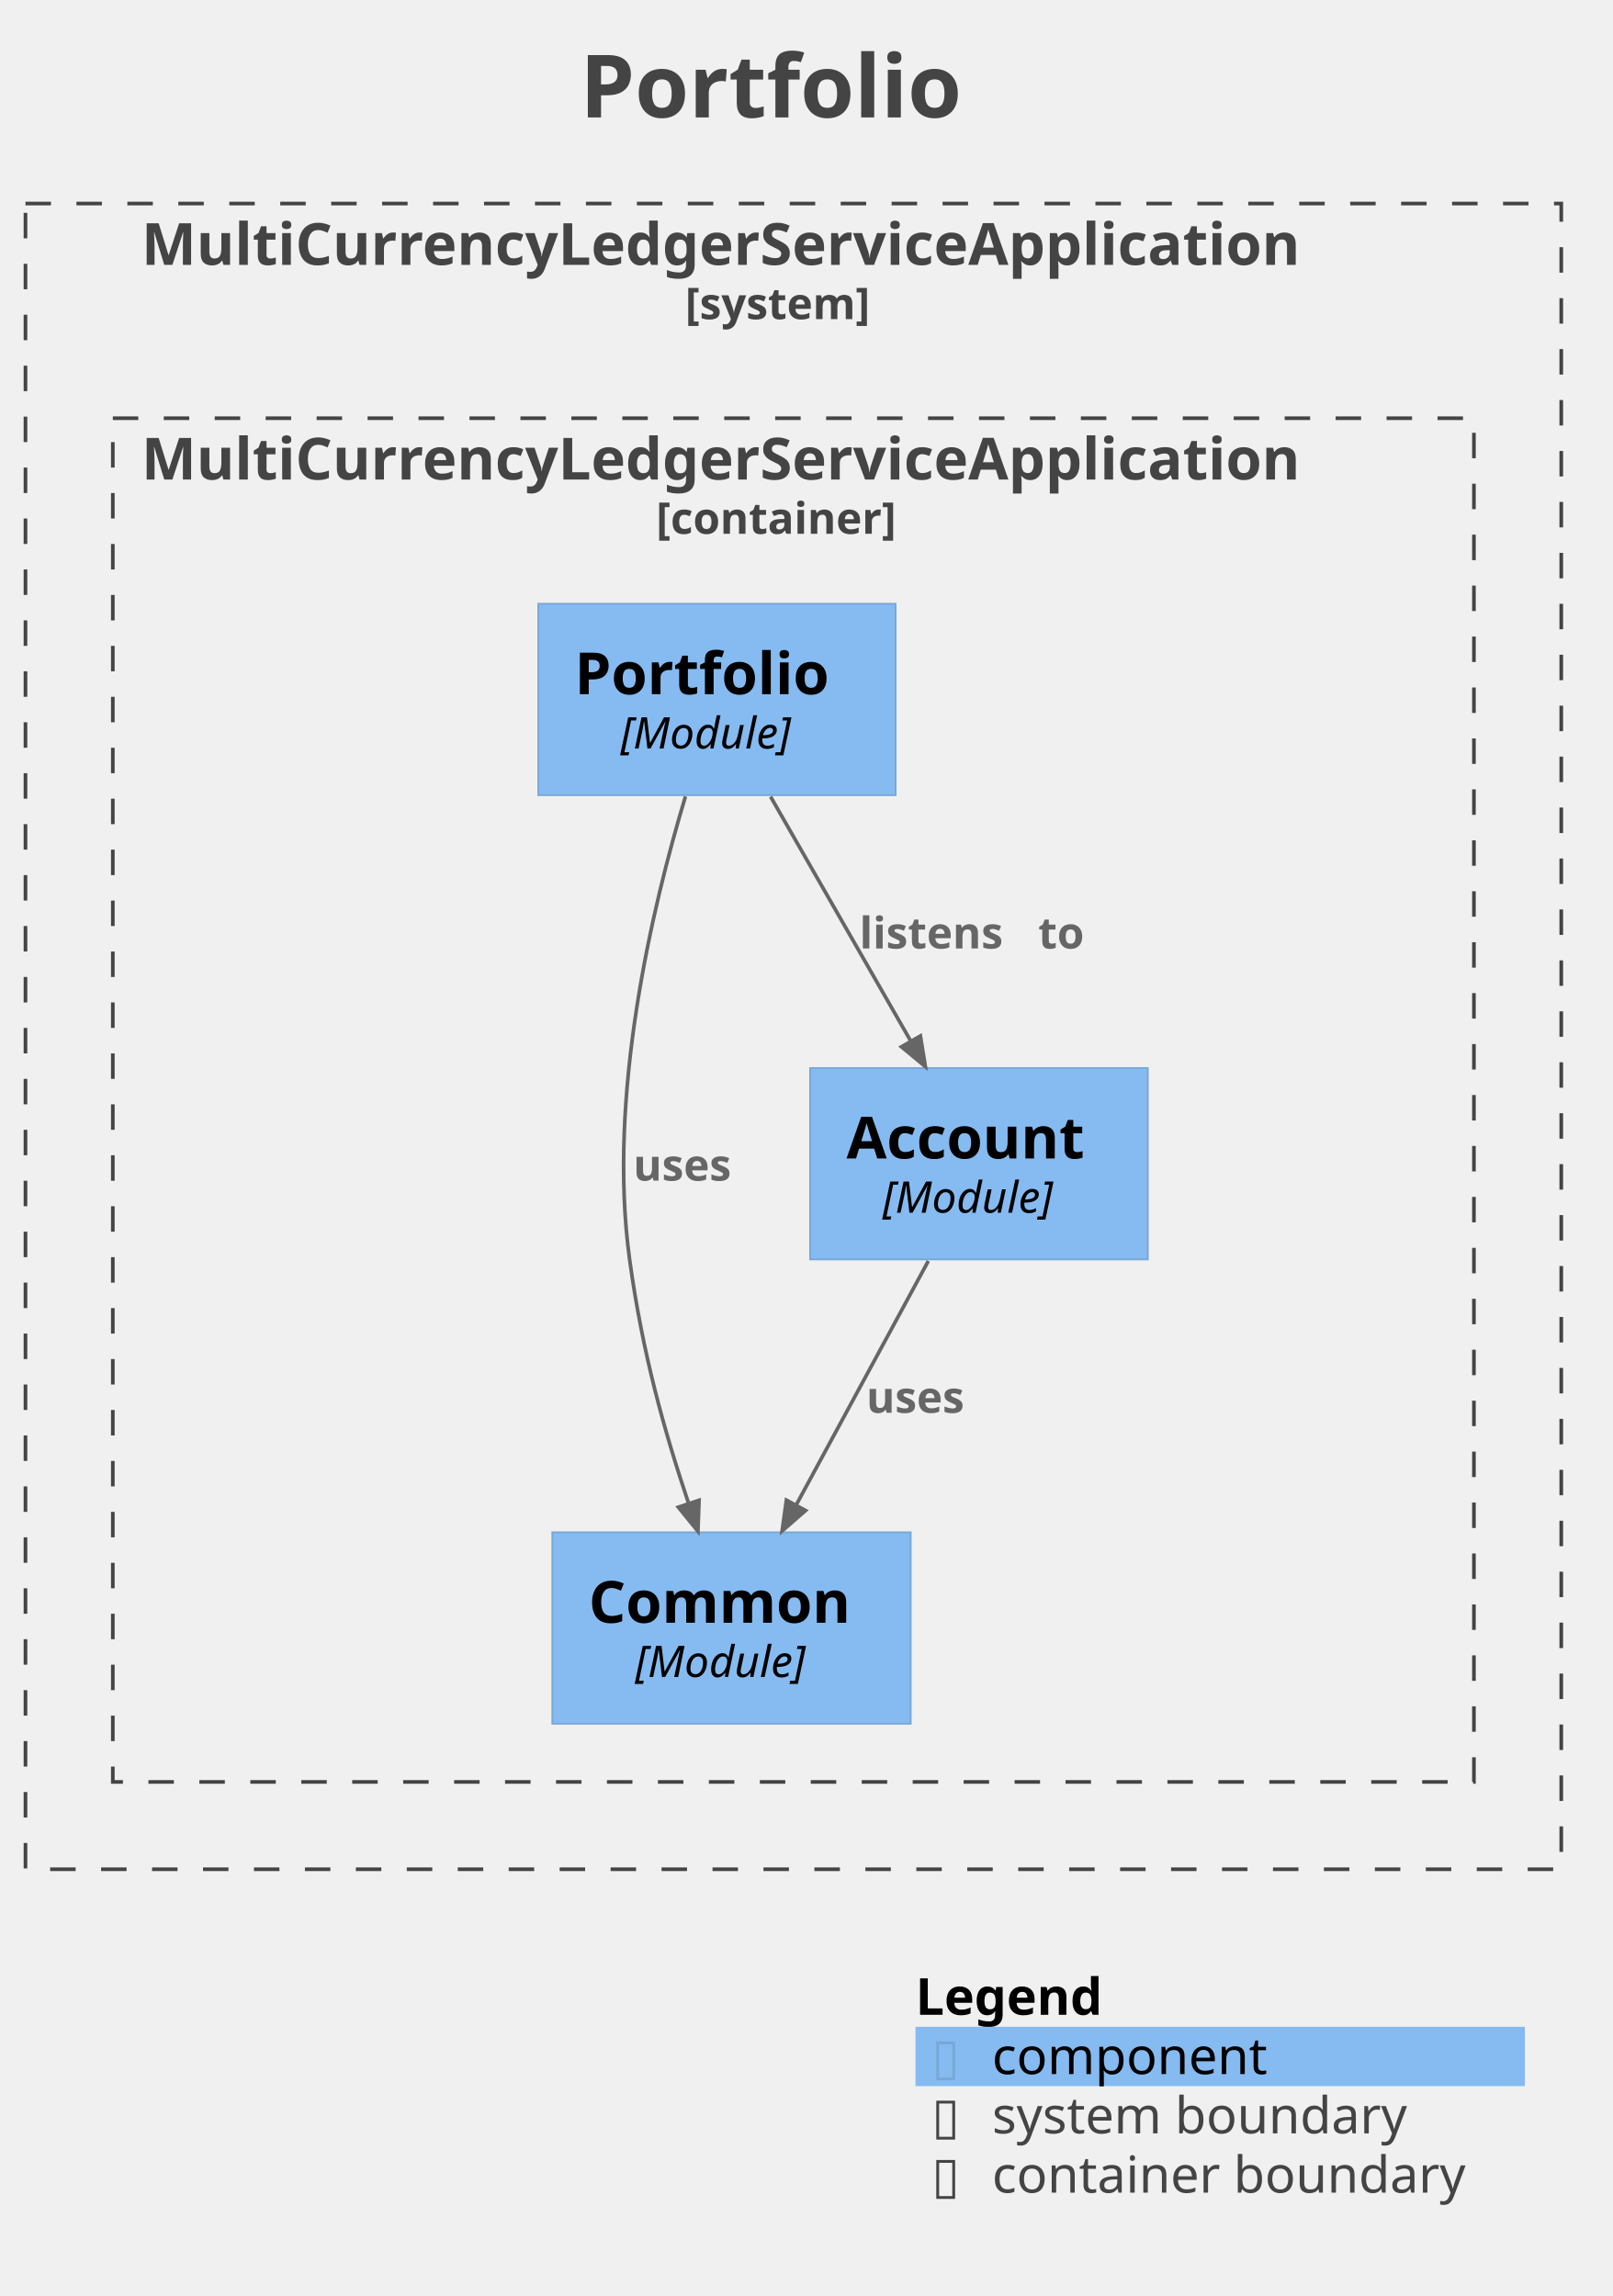
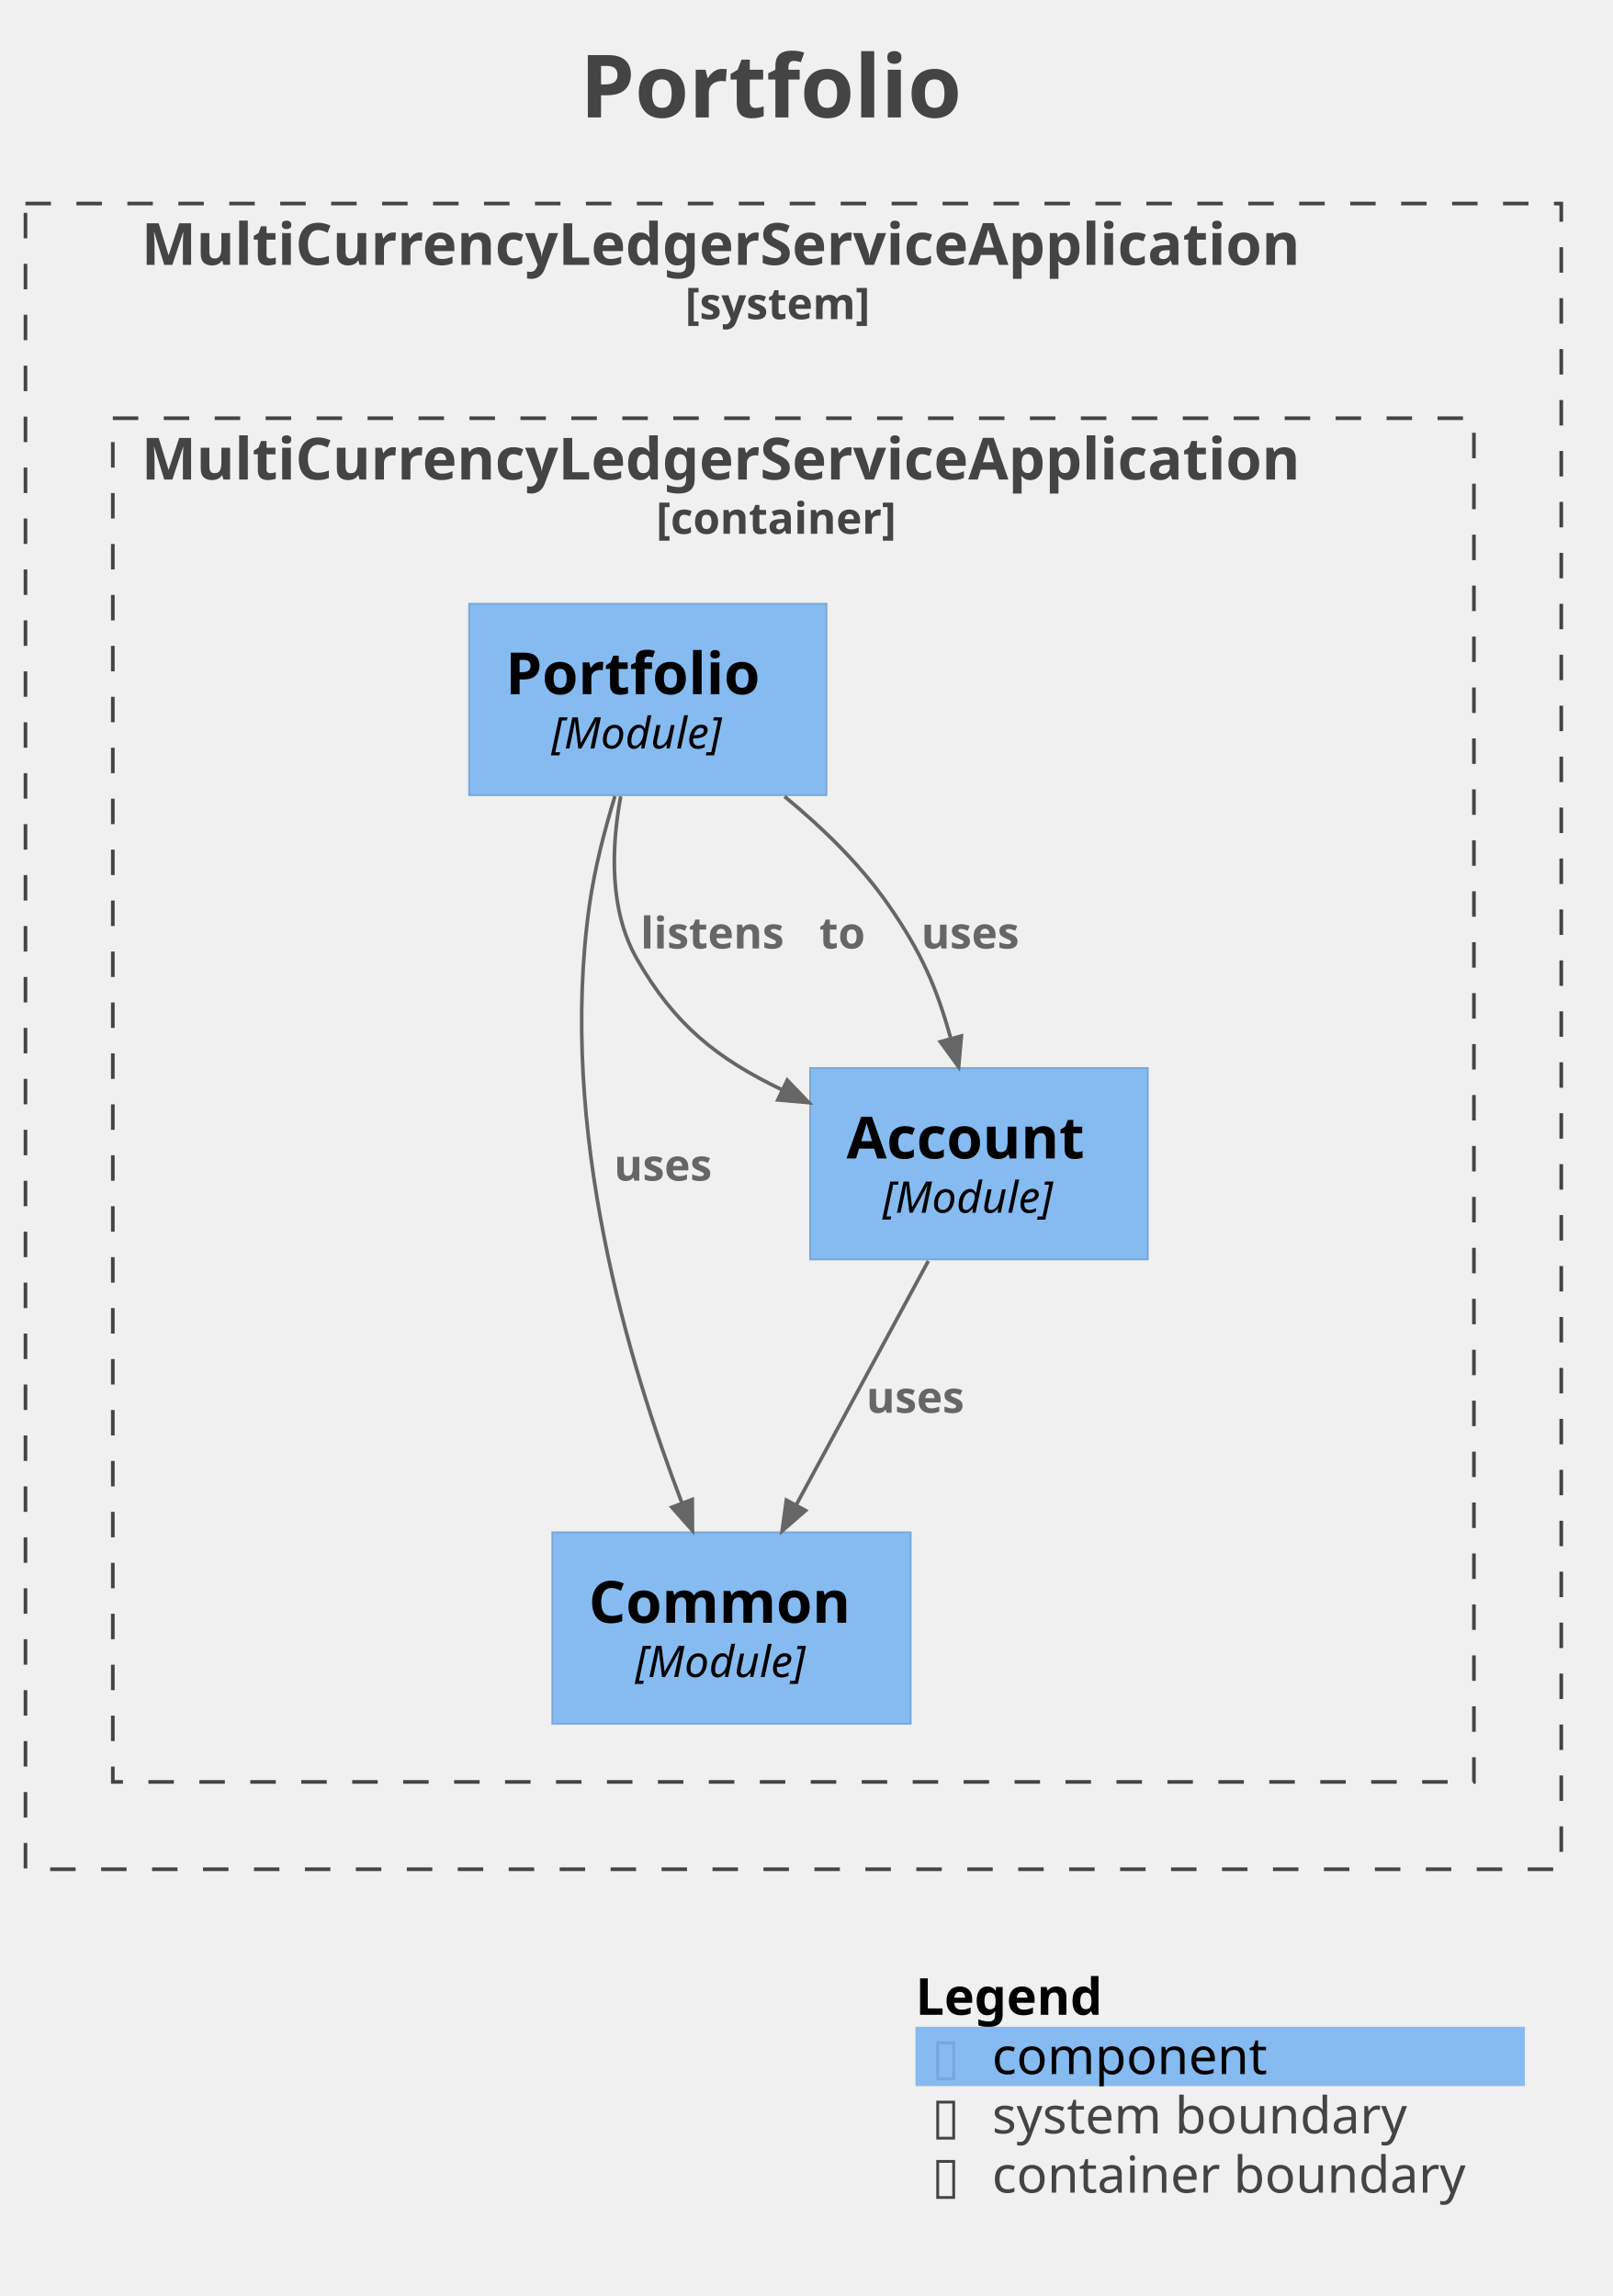
<svg xmlns="http://www.w3.org/2000/svg" contentStyleType="text/css" data-diagram-type="DESCRIPTION" height="631px" preserveAspectRatio="none" style="width:443px;height:631px;background:#FFFFFF;" version="1.1" viewBox="0 0 443 631" width="443px" zoomAndPan="magnify">
  <defs />
  <g>
    <g class="title" data-source-line="1">
      <text fill="#444444" font-family="sans-serif" font-size="24" font-weight="700" lengthAdjust="spacing" textLength="117.258" x="159.371" y="32.277">Portfolio</text>
    </g>
    <g class="cluster" data-qualified-name="MultiCurrencyLedgerServiceApplication_boundary" data-source-line="1666" id="ent0001">
      <rect fill="none" height="457.78" style="stroke:#444444;stroke-width:1;stroke-dasharray:7,7;" width="422" x="7" y="55.938" />
      <text fill="#444444" font-family="sans-serif" font-size="16" font-weight="700" lengthAdjust="spacing" textLength="358.266" x="38.867" y="72.789">MultiCurrencyLedgerServiceApplication</text>
      <text fill="#444444" font-family="sans-serif" font-size="12" font-weight="700" lengthAdjust="spacing" textLength="59.455" x="188.273" y="87.701">[system]</text>
    </g>
    <g class="cluster" data-qualified-name="MultiCurrencyLedgerServiceApplication_boundary.MultiCurrencyLedgerServiceApplication.MultiCurrencyLedgerServiceApplication_boundary" data-source-line="1666" id="ent0002">
      <rect fill="none" height="374.78" style="stroke:#444444;stroke-width:1;stroke-dasharray:7,7;" width="374" x="31" y="114.938" />
      <text fill="#444444" font-family="sans-serif" font-size="16" font-weight="700" lengthAdjust="spacing" textLength="358.266" x="38.867" y="131.789">MultiCurrencyLedgerServiceApplication</text>
      <text fill="#444444" font-family="sans-serif" font-size="12" font-weight="700" lengthAdjust="spacing" textLength="75.416" x="180.292" y="146.701">[container]</text>
    </g>
    <g class="entity" data-qualified-name="MultiCurrencyLedgerServiceApplication_boundary.MultiCurrencyLedgerServiceApplication.MultiCurrencyLedgerServiceApplication_boundary.MultiCurrencyLedgerServiceApplication.MultiCurrencyLedgerServiceApplication.Common" data-source-line="78" id="ent0003">
      <rect fill="#85BBF0" height="52.594" style="stroke:#78A8D8;stroke-width:0.5;" width="98.461" x="151.77" y="421.127" />
      <text fill="#000000" font-family="sans-serif" font-size="16" font-weight="700" lengthAdjust="spacing" textLength="78.461" x="161.77" y="445.979">Common</text>
      <text fill="#000000" font-family="sans-serif" font-size="12" font-style="italic" lengthAdjust="spacing" textLength="52.998" x="174.501" y="460.891">[Module]</text>
    </g>
    <g class="entity" data-qualified-name="MultiCurrencyLedgerServiceApplication_boundary.MultiCurrencyLedgerServiceApplication.MultiCurrencyLedgerServiceApplication_boundary.MultiCurrencyLedgerServiceApplication.MultiCurrencyLedgerServiceApplication.Account" data-source-line="78" id="ent0004">
      <rect fill="#85BBF0" height="52.594" style="stroke:#78A8D8;stroke-width:0.5;" width="92.773" x="222.61" y="293.527" />
      <text fill="#000000" font-family="sans-serif" font-size="16" font-weight="700" lengthAdjust="spacing" textLength="72.773" x="232.61" y="318.379">Account</text>
      <text fill="#000000" font-family="sans-serif" font-size="12" font-style="italic" lengthAdjust="spacing" textLength="52.998" x="242.498" y="333.291">[Module]</text>
    </g>
    <g class="entity" data-qualified-name="MultiCurrencyLedgerServiceApplication_boundary.MultiCurrencyLedgerServiceApplication.MultiCurrencyLedgerServiceApplication_boundary.MultiCurrencyLedgerServiceApplication.MultiCurrencyLedgerServiceApplication.Portfolio" data-source-line="78" id="ent0005">
-       <rect fill="#85BBF0" height="52.594" style="stroke:#78A8D8;stroke-width:0.5;" width="98.172" x="147.91" y="165.938" />
-       <text fill="#000000" font-family="sans-serif" font-size="16" font-weight="700" lengthAdjust="spacing" textLength="78.172" x="157.91" y="190.789">Portfolio</text>
-       <text fill="#000000" font-family="sans-serif" font-size="12" font-style="italic" lengthAdjust="spacing" textLength="52.998" x="170.497" y="205.701">[Module]</text>
+       <rect fill="#85BBF0" height="52.594" style="stroke:#78A8D8;stroke-width:0.5;" width="98.172" x="128.91" y="165.938" />
+       <text fill="#000000" font-family="sans-serif" font-size="16" font-weight="700" lengthAdjust="spacing" textLength="78.172" x="138.91" y="190.789">Portfolio</text>
+       <text fill="#000000" font-family="sans-serif" font-size="12" font-style="italic" lengthAdjust="spacing" textLength="52.998" x="151.497" y="205.701">[Module]</text>
    </g>
-     <g class="link" data-entity-1="ent0005" data-entity-2="ent0003" data-link-type="dependency" data-source-line="1779" id="lnk6">
-       <path d="M188.35,218.887 C179.2,249.227 166.86,301.267 173,346.127 C176.56,372.098 182.528,393.242 189.238,413.262" fill="none" id="MultiCurrencyLedgerServiceApplication.MultiCurrencyLedgerServiceApplication.Portfolio-to-MultiCurrencyLedgerServiceApplication.MultiCurrencyLedgerServiceApplication.Common" style="stroke:#666666;stroke-width:1;" />
-       <polygon fill="#666666" points="191.78,420.848,192.082,412.309,186.393,414.216,191.78,420.848" style="stroke:#666666;stroke-width:1;stroke-linejoin:miter;stroke-miterlimit:10;" />
-       <text fill="#666666" font-family="sans-serif" font-size="12" font-weight="700" lengthAdjust="spacing" textLength="30.967" x="174" y="324.466">uses</text>
+     <g class="link" data-entity-1="ent0005" data-entity-2="ent0004" data-link-type="dependency" data-source-line="1779" id="lnk6">
+       <path d="M170.55,218.868 C167.97,232.928 167.36,250.167 175,263.527 C185.34,281.608 196.936,290.9 215.026,299.57" fill="none" id="MultiCurrencyLedgerServiceApplication.MultiCurrencyLedgerServiceApplication.Portfolio-to-MultiCurrencyLedgerServiceApplication.MultiCurrencyLedgerServiceApplication.Account" style="stroke:#666666;stroke-width:1;" />
+       <polygon fill="#666666" points="222.24,303.027,216.322,296.865,213.729,302.275,222.24,303.027" style="stroke:#666666;stroke-width:1;stroke-linejoin:miter;stroke-miterlimit:10;" />
+       <text fill="#666666" font-family="sans-serif" font-size="12" font-weight="700" lengthAdjust="spacing" textLength="44.93" x="176" y="260.666">listens</text>
+       <text fill="#666666" font-family="sans-serif" font-size="12" font-weight="700" lengthAdjust="spacing" textLength="4.178" x="220.93" y="260.666"> </text>
+       <text fill="#666666" font-family="sans-serif" font-size="12" font-weight="700" lengthAdjust="spacing" textLength="13.98" x="225.107" y="260.666">to</text>
    </g>
-     <g class="link" data-entity-1="ent0004" data-entity-2="ent0003" data-link-type="dependency" data-source-line="1779" id="lnk7">
+     <g class="link" data-entity-1="ent0005" data-entity-2="ent0004" data-link-type="dependency" data-source-line="1779" id="lnk8">
+       <path d="M215.58,218.898 C225.88,227.368 236.32,237.488 244,248.528 C253.32,261.928 257.385,271.458 261.275,285.508" fill="none" id="MultiCurrencyLedgerServiceApplication.MultiCurrencyLedgerServiceApplication.Portfolio-to-MultiCurrencyLedgerServiceApplication.MultiCurrencyLedgerServiceApplication.Account-1" style="stroke:#666666;stroke-width:1;" />
+       <polygon fill="#666666" points="263.41,293.217,264.167,284.707,258.384,286.308,263.41,293.217" style="stroke:#666666;stroke-width:1;stroke-linejoin:miter;stroke-miterlimit:10;" />
+       <text fill="#666666" font-family="sans-serif" font-size="12" font-weight="700" lengthAdjust="spacing" textLength="30.967" x="253.13" y="260.666">uses</text>
+     </g>
+     <g class="link" data-entity-1="ent0005" data-entity-2="ent0003" data-link-type="dependency" data-source-line="1779" id="lnk7">
+       <path d="M168.98,218.787 C166.15,228.037 163.4,238.637 162,248.528 C153.18,310.767 173.045,375.544 187.415,413.164" fill="none" id="MultiCurrencyLedgerServiceApplication.MultiCurrencyLedgerServiceApplication.Portfolio-to-MultiCurrencyLedgerServiceApplication.MultiCurrencyLedgerServiceApplication.Common" style="stroke:#666666;stroke-width:1;" />
+       <polygon fill="#666666" points="190.27,420.637,190.218,412.094,184.613,414.235,190.27,420.637" style="stroke:#666666;stroke-width:1;stroke-linejoin:miter;stroke-miterlimit:10;" />
+       <text fill="#666666" font-family="sans-serif" font-size="12" font-weight="700" lengthAdjust="spacing" textLength="30.967" x="168.71" y="324.466">uses</text>
+     </g>
+     <g class="link" data-entity-1="ent0004" data-entity-2="ent0003" data-link-type="dependency" data-source-line="1779" id="lnk9">
      <path d="M255.08,346.548 C243.34,368.217 230.45,392.043 218.72,413.703" fill="none" id="MultiCurrencyLedgerServiceApplication.MultiCurrencyLedgerServiceApplication.Account-to-MultiCurrencyLedgerServiceApplication.MultiCurrencyLedgerServiceApplication.Common" style="stroke:#666666;stroke-width:1;" />
      <polygon fill="#666666" points="214.91,420.738,221.358,415.131,216.082,412.274,214.91,420.738" style="stroke:#666666;stroke-width:1;stroke-linejoin:miter;stroke-miterlimit:10;" />
      <text fill="#666666" font-family="sans-serif" font-size="12" font-weight="700" lengthAdjust="spacing" textLength="30.967" x="238.04" y="388.266">uses</text>
-     </g>
-     <g class="link" data-entity-1="ent0005" data-entity-2="ent0004" data-link-type="dependency" data-source-line="1779" id="lnk8">
-       <path d="M211.74,218.947 C224.17,240.627 237.881,264.538 250.3,286.197" fill="none" id="MultiCurrencyLedgerServiceApplication.MultiCurrencyLedgerServiceApplication.Portfolio-to-MultiCurrencyLedgerServiceApplication.MultiCurrencyLedgerServiceApplication.Account" style="stroke:#666666;stroke-width:1;" />
-       <polygon fill="#666666" points="254.28,293.137,252.903,284.705,247.698,287.69,254.28,293.137" style="stroke:#666666;stroke-width:1;stroke-linejoin:miter;stroke-miterlimit:10;" />
-       <text fill="#666666" font-family="sans-serif" font-size="12" font-weight="700" lengthAdjust="spacing" textLength="44.93" x="236.16" y="260.666">listens</text>
-       <text fill="#666666" font-family="sans-serif" font-size="12" font-weight="700" lengthAdjust="spacing" textLength="4.178" x="281.09" y="260.666"> </text>
-       <text fill="#666666" font-family="sans-serif" font-size="12" font-weight="700" lengthAdjust="spacing" textLength="13.98" x="285.267" y="260.666">to</text>
    </g>
    <g class="legend" data-source-line="1576">
      <rect fill="none" height="16.297" style="stroke:none;stroke-width:1;" width="167.446" x="251.554" y="540.717" />
      <text fill="#000000" font-family="sans-serif" font-size="14" font-weight="700" lengthAdjust="spacing" textLength="57.921" x="251.554" y="553.713">Legend</text>
      <text fill="#FFFFFF" font-family="sans-serif" font-size="14" lengthAdjust="spacing" textLength="4.45" x="314.349" y="553.713"> </text>
      <rect fill="#85BBF0" height="16.297" style="stroke:none;stroke-width:1;" width="167.446" x="251.554" y="557.014" />
      <text fill="#78A8D8" font-family="sans-serif" font-size="14" lengthAdjust="spacing" textLength="7.704" x="256.004" y="570.01">▯</text>
      <text fill="#FFFFFF" font-family="sans-serif" font-size="14" lengthAdjust="spacing" textLength="4.45" x="263.708" y="570.01"> </text>
      <text fill="#000000" font-family="sans-serif" font-size="14" lengthAdjust="spacing" textLength="79.201" x="272.608" y="570.01">component</text>
      <text fill="#FFFFFF" font-family="sans-serif" font-size="14" lengthAdjust="spacing" textLength="4.45" x="356.26" y="570.01"> </text>
      <rect fill="none" height="16.297" style="stroke:none;stroke-width:1;" width="167.446" x="251.554" y="573.311" />
      <text fill="#444444" font-family="sans-serif" font-size="14" lengthAdjust="spacing" textLength="7.704" x="256.004" y="586.306">▯</text>
      <text fill="#FFFFFF" font-family="sans-serif" font-size="14" lengthAdjust="spacing" textLength="4.45" x="263.708" y="586.306"> </text>
      <text fill="#444444" font-family="sans-serif" font-size="14" lengthAdjust="spacing" textLength="121.769" x="272.608" y="586.306">system boundary</text>
      <text fill="#FFFFFF" font-family="sans-serif" font-size="14" lengthAdjust="spacing" textLength="4.45" x="398.827" y="586.306"> </text>
      <rect fill="none" height="16.297" style="stroke:none;stroke-width:1;" width="167.446" x="251.554" y="589.608" />
      <text fill="#444444" font-family="sans-serif" font-size="14" lengthAdjust="spacing" textLength="7.704" x="256.004" y="602.603">▯</text>
      <text fill="#FFFFFF" font-family="sans-serif" font-size="14" lengthAdjust="spacing" textLength="4.45" x="263.708" y="602.603"> </text>
      <text fill="#444444" font-family="sans-serif" font-size="14" lengthAdjust="spacing" textLength="137.491" x="272.608" y="602.603">container boundary</text>
      <text fill="#FFFFFF" font-family="sans-serif" font-size="14" lengthAdjust="spacing" textLength="4.45" x="414.55" y="602.603"> </text>
      <line style="stroke:none;stroke-width:1;" x1="251.554" x2="419" y1="540.717" y2="540.717" />
      <line style="stroke:none;stroke-width:1;" x1="251.554" x2="419" y1="557.014" y2="557.014" />
      <line style="stroke:none;stroke-width:1;" x1="251.554" x2="419" y1="573.311" y2="573.311" />
      <line style="stroke:none;stroke-width:1;" x1="251.554" x2="419" y1="589.608" y2="589.608" />
      <line style="stroke:none;stroke-width:1;" x1="251.554" x2="419" y1="605.905" y2="605.905" />
      <line style="stroke:none;stroke-width:1;" x1="251.554" x2="251.554" y1="540.717" y2="605.905" />
      <line style="stroke:none;stroke-width:1;" x1="419" x2="419" y1="540.717" y2="605.905" />
    </g>
  </g>
</svg>
